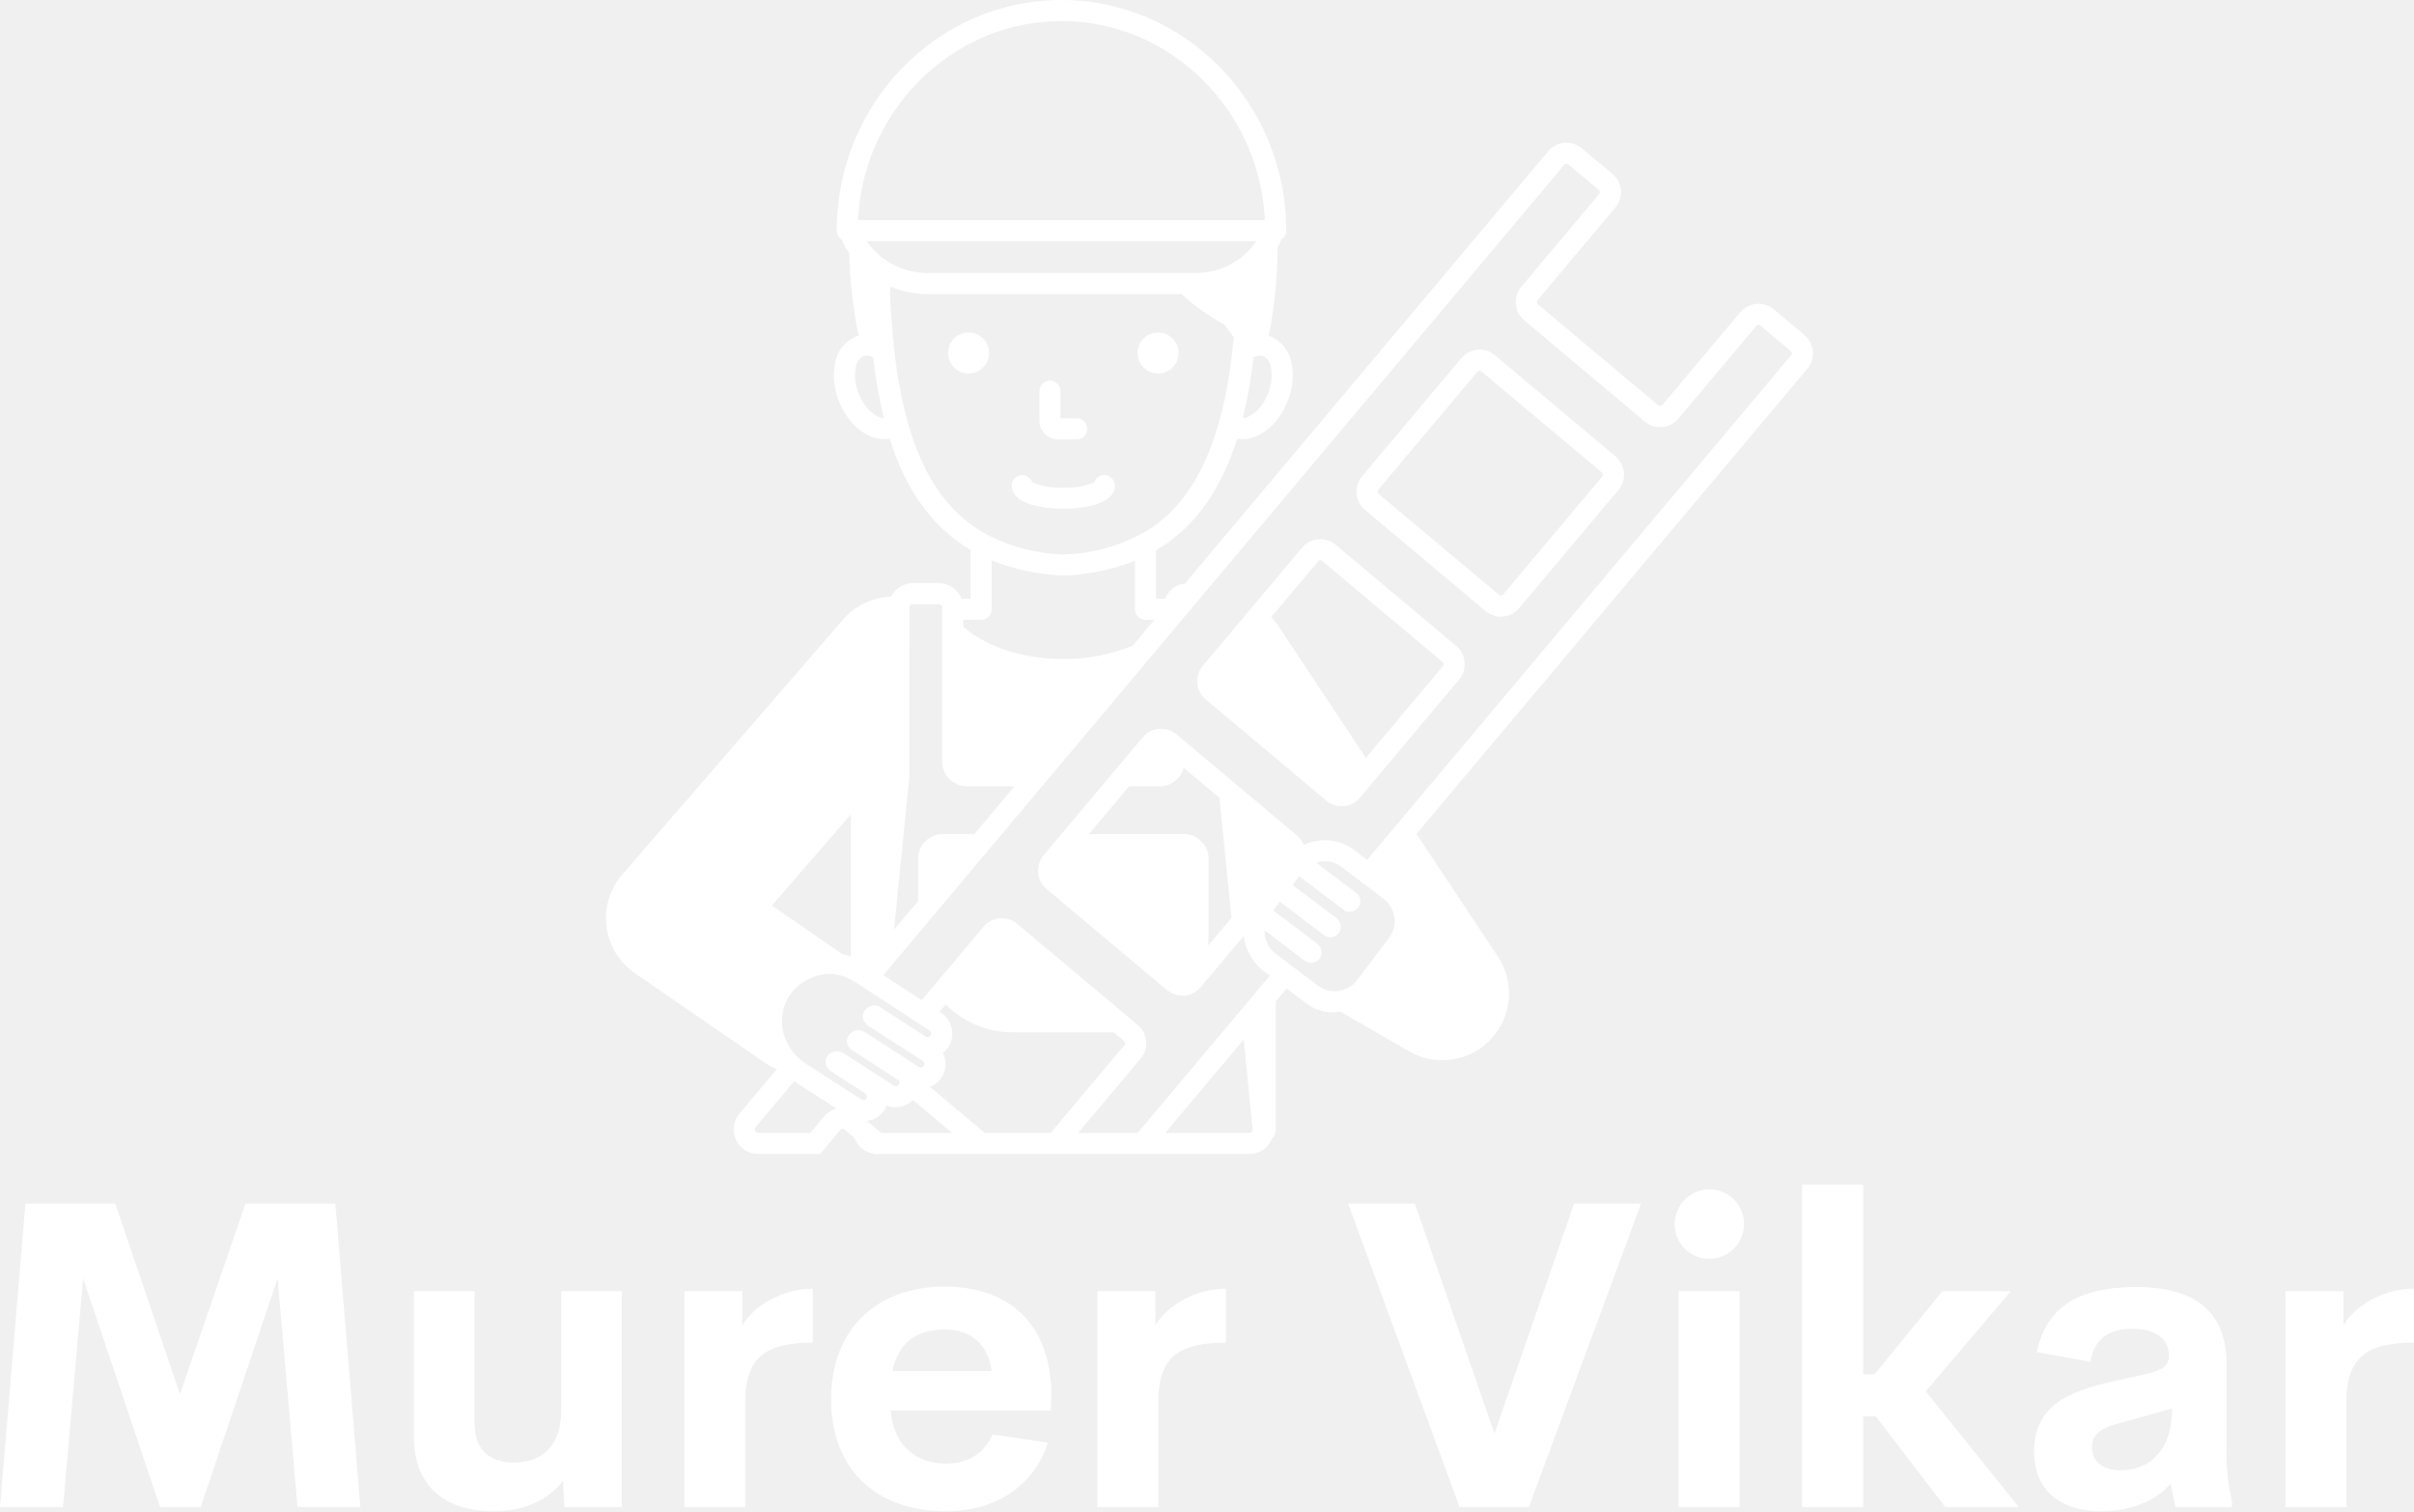
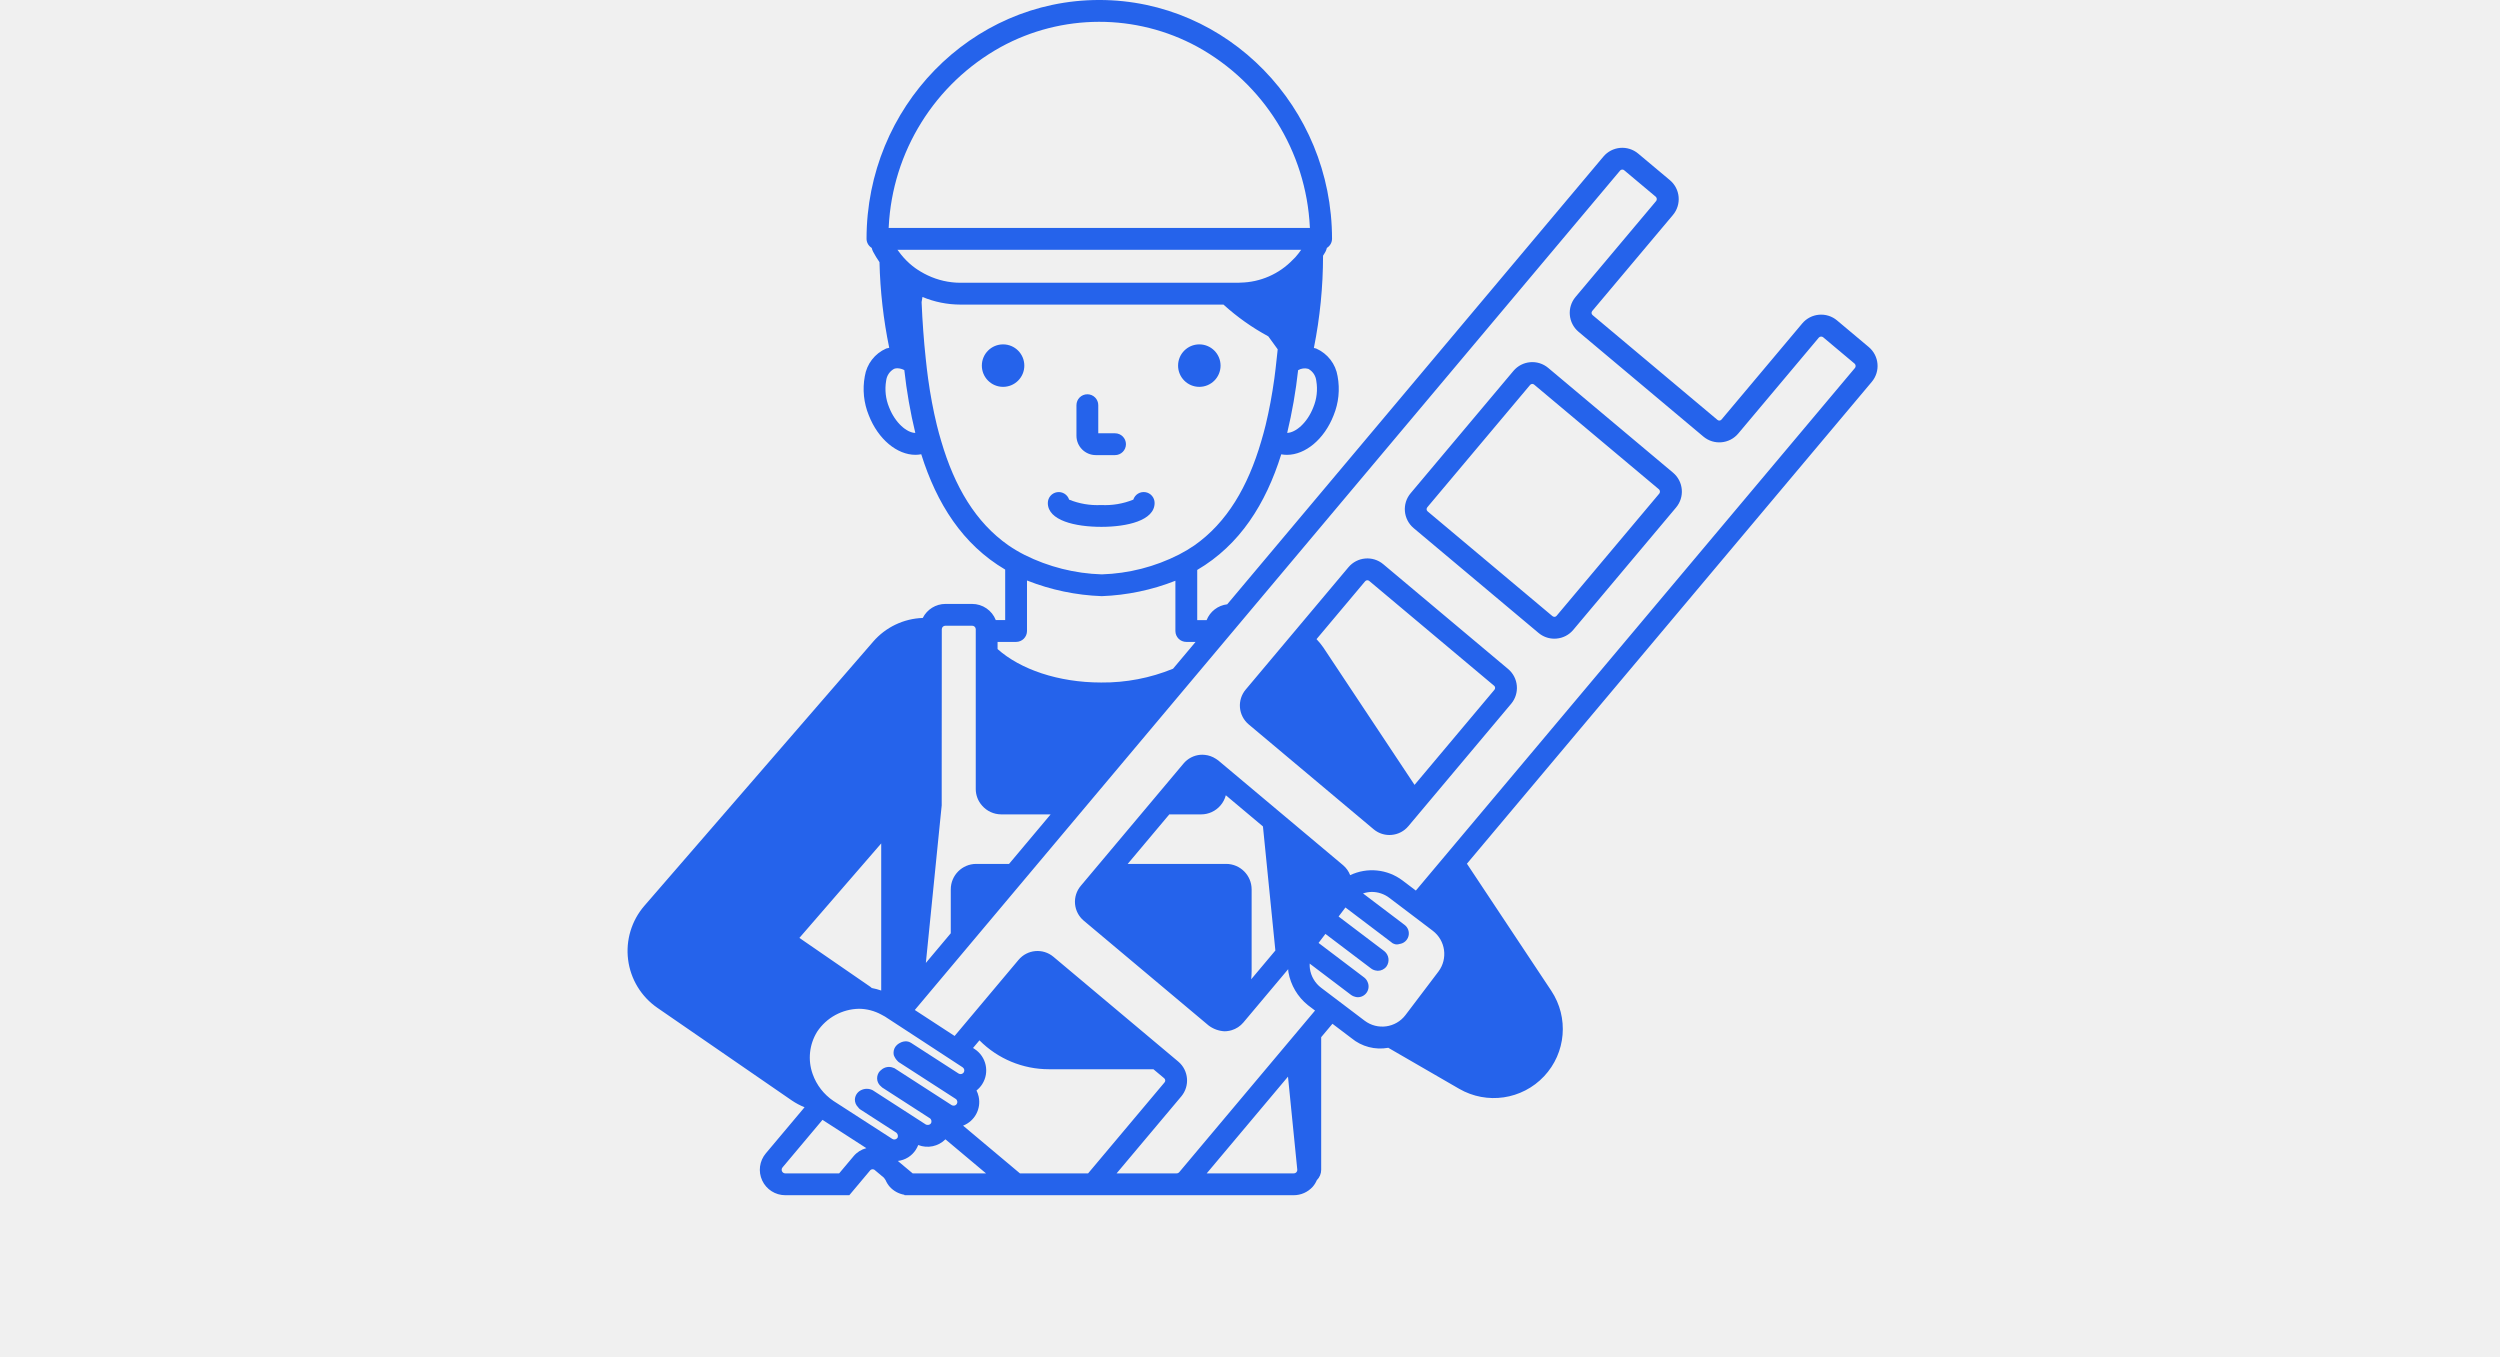
- <svg xmlns="http://www.w3.org/2000/svg" width="442.186" height="276.851" viewBox="0 0 442.186 276.851">
+ <svg xmlns="http://www.w3.org/2000/svg" width="442.186" height="240" viewBox="0 0 442.186 240">
  <g id="logo2" transform="translate(17)">
    <g id="SvgjsG1781" transform="translate(94 0)">
-       <path id="Path_1" data-name="Path 1" d="M105.55,75.038a3.757,3.757,0,1,1,3.757,3.757A3.757,3.757,0,0,1,105.55,75.038ZM193.1,93.977a4.368,4.368,0,0,1,.53,6.16L175.45,121.776a4.324,4.324,0,0,1-2.964,1.543c-.128.013-.259.018-.387.018a4.329,4.329,0,0,1-2.8-1.025l-22.088-18.536a4.379,4.379,0,0,1-.535-6.158l18.186-21.641a4.367,4.367,0,0,1,6.155-.534Zm-2.482,2.955L168.531,78.4a.492.492,0,0,0-.327-.121l-.045,0a.49.49,0,0,0-.344.178L149.627,100.1a.513.513,0,0,0,.063.721l22.088,18.536a.574.574,0,0,0,.372.118.486.486,0,0,0,.344-.178L190.682,97.65A.576.576,0,0,0,190.619,96.931ZM228.248,77.91l-71.61,85.228,14.921,22.473a12.219,12.219,0,0,1-16.3,17.335l-12.53-7.249a7.955,7.955,0,0,1-6.511-1.7l-3.364-2.548-1.992,2.371v23.456a2.56,2.56,0,0,1-.768,1.829,4.406,4.406,0,0,1-.744,1.188A4.524,4.524,0,0,1,126,221.772H57.2l-.1-.085a4.508,4.508,0,0,1-2.543-1.4,4.439,4.439,0,0,1-.745-1.19,2.568,2.568,0,0,1-.286-.412l-1.681-1.41a.585.585,0,0,0-.722.063L47.4,221.772H36.078a4.5,4.5,0,0,1-3.447-7.4l6.853-8.156a12.135,12.135,0,0,1-2.224-1.182l-23.8-16.4a12.218,12.218,0,0,1-2.3-18.061l40.468-46.723a12.142,12.142,0,0,1,8.762-4.18,4.5,4.5,0,0,1,4.013-2.482h4.717a4.5,4.5,0,0,1,4.189,2.859h1.66v-8.931c-7.544-4.446-12.109-11.689-14.846-20.4a5.562,5.562,0,0,1-1.03.1c-3.225,0-6.586-2.726-8.248-6.992a12.292,12.292,0,0,1-.706-6.9,6.459,6.459,0,0,1,3.782-4.909,5.328,5.328,0,0,1,.538-.13,85.161,85.161,0,0,1-1.723-15.148,17.5,17.5,0,0,1-1.127-1.843,3.073,3.073,0,0,1-.251-.68,1.9,1.9,0,0,1-.911-1.6c0-23.3,18.466-42.246,41.165-42.246S132.78,29.321,132.78,52.616a1.9,1.9,0,0,1-.911,1.6,3.063,3.063,0,0,1-.252.681c-.127.244-.289.461-.426.7a83.144,83.144,0,0,1-1.622,16.323c.137.041.28.048.415.1a6.466,6.466,0,0,1,3.783,4.908,12.329,12.329,0,0,1-.706,6.9c-1.663,4.266-5.025,6.992-8.25,6.992a5.561,5.561,0,0,1-1.013-.092c-2.735,8.746-7.3,16.011-14.862,20.451v8.876h1.66a4.485,4.485,0,0,1,3.647-2.8l66.531-79.183a4.368,4.368,0,0,1,6.158-.535l5.61,4.7a4.371,4.371,0,0,1,.535,6.158L178.8,65.38a.513.513,0,0,0,.063.721L200.95,84.636a.5.5,0,0,0,.721-.062l14.275-16.992a4.37,4.37,0,0,1,6.158-.536l5.61,4.707a4.369,4.369,0,0,1,.535,6.156Zm-99.667-2.3a2.3,2.3,0,0,0-1.8.237,89.2,89.2,0,0,1-1.933,11.093c1.472-.042,3.535-1.731,4.619-4.519a8.509,8.509,0,0,0,.528-4.7A2.74,2.74,0,0,0,128.581,75.61ZM55.319,50.687h73.553c0-.054-.013-.106-.016-.161A38.525,38.525,0,0,0,108.95,18.635a36.288,36.288,0,0,0-34.781.065,38.527,38.527,0,0,0-19.8,31.826c0,.054-.013.106-.016.161h.966Zm3.754,36.258a88.765,88.765,0,0,1-1.944-11.113,2.825,2.825,0,0,0-1.224-.326,1.618,1.618,0,0,0-.584.1,2.741,2.741,0,0,0-1.407,2.115,8.53,8.53,0,0,0,.526,4.7C55.529,85.217,57.6,86.916,59.074,86.945Zm2.182-27.876a13.539,13.539,0,0,0,5.784,1.314h49.149c.134,0,.263-.021.4-.024a13.172,13.172,0,0,0,9.277-4.063c.132-.135.269-.264.4-.4a13.467,13.467,0,0,0,1.061-1.345H55.909c.061.089.132.17.2.257a13.479,13.479,0,0,0,1.946,2.172c.329.292.673.565,1.028.822.3.219.617.412.935.605A13.359,13.359,0,0,0,61.256,59.069Zm14.26,47.738A25.392,25.392,0,0,0,78.4,108.52a32.79,32.79,0,0,0,13.649,3.441,32.292,32.292,0,0,0,13.66-3.5,25.264,25.264,0,0,0,2.712-1.614c5.754-4.038,9.479-10.351,11.845-18.456.271-.93.537-1.867.773-2.844q.94-3.889,1.542-8.247c.157-1.139.285-2.322.412-3.507.059-.547.126-1.082.178-1.638l-1.661-2.291a40.369,40.369,0,0,1-7.931-5.62H67.039a17.428,17.428,0,0,1-6.7-1.349c-.054.3-.105.6-.154.911q.222,5.227.731,9.987c.127,1.188.256,2.374.415,3.516q.6,4.348,1.542,8.22c.237.978.5,1.918.777,2.849C66.016,96.463,69.751,102.765,75.516,106.807Zm-1.893,18.365c3.992,3.567,10.7,5.917,18.329,5.917a32.688,32.688,0,0,0,12.708-2.439l3.984-4.741h-1.638a1.93,1.93,0,0,1-1.929-1.929v-8.89a39.431,39.431,0,0,1-13.026,2.724,39.784,39.784,0,0,1-13.222-2.769v8.934a1.93,1.93,0,0,1-1.929,1.929H73.623v1.263ZM60.938,180.686l4.407-5.245v-7.769a4.507,4.507,0,0,1,4.5-4.5h5.808l5.429-6.462,1.621-1.93.308-.367H74.266a4.49,4.49,0,0,1-3.393-1.563,4.4,4.4,0,0,1-1.109-2.9v-28.3a.626.626,0,0,0-.643-.605H64.4a.626.626,0,0,0-.643.605v.324L63.741,147.2l0,5.617-.2,1.967-.194,1.93Zm-9.81,4.228c.092.063.16.147.25.212a11.769,11.769,0,0,1,1.664.443V159.55L38.571,176.26Zm-.717,28.534-7.755-5.005-7.07,8.415a.642.642,0,0,0,.492,1.055H45.6l2.568-3.055A4.339,4.339,0,0,1,50.411,213.449Zm5.514-1.819a.777.777,0,0,0-.2-.909l-6.46-4.168a1.849,1.849,0,0,1-.313-.344,1.879,1.879,0,0,1-.568-1.366,1.926,1.926,0,0,1,1.036-1.62,2.287,2.287,0,0,1,2.125-.013l1.009.651.483.312,1.56,1.006,6.329,4.083a.647.647,0,0,0,.43.073.637.637,0,0,0,.478-.271.667.667,0,0,0-.2-.909l-6.89-4.446-1.264-.816-.279-.18a1.875,1.875,0,0,1-.164-.158,1.9,1.9,0,0,1-.677-1.06,1.929,1.929,0,0,1,.27-1.455,2.1,2.1,0,0,1,.407-.421,2.028,2.028,0,0,1,2.156-.377,1.517,1.517,0,0,1,.2.072l.151.1,1.472.95,5.424,3.5,3.058,1.974a.653.653,0,0,0,.495.085.642.642,0,0,0,.412-.281.662.662,0,0,0-.195-.909l-9.047-5.841-1.059-.684a1.838,1.838,0,0,1-.142-.138,2.946,2.946,0,0,1-.7-1.085,1.925,1.925,0,0,1,.279-1.462c.006-.009.017-.014.023-.024a2.16,2.16,0,0,1,.816-.677,2.1,2.1,0,0,1,1.217-.259,1.667,1.667,0,0,1,.7.248l1.137.734,6.478,4.181.82.529a.673.673,0,0,0,.909-.2.663.663,0,0,0-.2-.907l-.677-.442L59.6,194.02l-3.116-2.033-.523-.341-.082-.054-1.023-.668-1.148-.749c-.168-.107-.339-.183-.509-.277l-.156-.084a8.39,8.39,0,0,0-3.926-1.018,9.089,9.089,0,0,0-7.4,4.047,8.681,8.681,0,0,0-.8,7.5,9.578,9.578,0,0,0,3.682,4.756l.564.364,2.071,1.336,5.814,3.752.958.618,1.016.656a.666.666,0,0,0,.875-.175C55.9,211.642,55.917,211.643,55.925,211.63Zm15.657,6.283L64.4,211.886a4.481,4.481,0,0,1-4.811,1.008,4.6,4.6,0,0,1-.422.829,4.342,4.342,0,0,1-3.187,1.989l1.329,1.115,1.3,1.086Zm18.051,0,13.529-16.1a.513.513,0,0,0-.063-.721l-1.91-1.6H82.71a17.309,17.309,0,0,1-12.292-5.113l-1.137,1.353.275.179a4.522,4.522,0,0,1,1.34,6.238,4.526,4.526,0,0,1-1,1.1,4.594,4.594,0,0,1,.381,1.083,4.481,4.481,0,0,1-2.756,5.137l10.064,8.447H89.633Zm37-.661L124.99,200.8l-14.376,17.11H126a.644.644,0,0,0,.49-.214A.568.568,0,0,0,126.637,217.253ZM150.6,175l-2.4-1.821-1.54-1.167-3.749-2.84a5.13,5.13,0,0,0-3.105-1.043,5.189,5.189,0,0,0-1.543.265l5.45,4.128,1.54,1.166.33.25a1.885,1.885,0,0,1-.876,3.4,1.425,1.425,0,0,1-1.455-.325l-.484-.366-7.616-5.768-1.213,1.6,7.535,5.706.567.429a2,2,0,0,1,.372,2.7,1.927,1.927,0,0,1-1.54.764c-.045,0-.089-.019-.134-.022a1.909,1.909,0,0,1-1.029-.37l-.721-.546-1.54-1.166-5.839-4.422-1.213,1.6.467.353,6.831,5.173.8.607a1.875,1.875,0,0,1,.57.76,1.9,1.9,0,0,1-1.739,2.707,1.931,1.931,0,0,1-.472-.076,1.906,1.906,0,0,1-.691-.316l-.955-.724-4.346-3.291-2.034-1.54a5.193,5.193,0,0,0,.035.872,5.127,5.127,0,0,0,1.995,3.407l0,0,1.4,1.059,3.08,2.332,3.21,2.431a5.159,5.159,0,0,0,7.225-1l5.828-7.693A5.166,5.166,0,0,0,150.6,175ZM225.231,74.709,219.621,70a.573.573,0,0,0-.721.063L204.625,87.057a4.375,4.375,0,0,1-6.158.535L176.382,69.056a4.378,4.378,0,0,1-.535-6.159l14.275-16.99a.576.576,0,0,0-.06-.719l-5.612-4.707a.465.465,0,0,0-.372-.118.5.5,0,0,0-.349.181L60.254,187.5l-1.271,1.512,1.05.685,5.992,3.909,1.956-2.328,9.357-11.138A4.376,4.376,0,0,1,83.5,179.6l22.083,18.536a4.379,4.379,0,0,1,.536,6.158L94.673,217.913h10.6a.641.641,0,0,0,.491-.226l22.147-26.358,1.863-2.217-1.249-.946a9.627,9.627,0,0,1-3.46-5.86l-.032-.315c-.008-.067,0-.134-.008-.2l-.011.013-1.722,2.049-6.188,7.364a4.326,4.326,0,0,1-2.088,1.373,4.4,4.4,0,0,1-.88.17c-.128.013-.258.018-.384.018a5.092,5.092,0,0,1-2.8-1.025l-.163-.137-21.921-18.4a4.365,4.365,0,0,1-.535-6.155l.025-.03,18.156-21.611a4.345,4.345,0,0,1,2.964-1.545,4.744,4.744,0,0,1,.806.014,4.328,4.328,0,0,1,1.929.68,4.271,4.271,0,0,1,.457.313l1.472,1.236,20.613,17.3a4.32,4.32,0,0,1,1.231,1.746,8.983,8.983,0,0,1,9.255.934h0l2.364,1.791,6.807-8.1,70.88-84.36A.573.573,0,0,0,225.231,74.709ZM118.559,167.673v14.451c0,.49-.034.973-.074,1.453l4.273-5.085-2.18-21.782-.017-.166-2.1-1.764-4.467-3.75a4.42,4.42,0,0,1-.96,1.821,4.49,4.49,0,0,1-3.393,1.563h-5.644l-.308.367-1.621,1.93-5.429,6.462h17.421A4.508,4.508,0,0,1,118.559,167.673Zm45.9-32.818L146.28,156.5a4.336,4.336,0,0,1-2.969,1.543c-.128.013-.256.018-.384.018a4.329,4.329,0,0,1-2.8-1.025l-20.194-16.948-1.892-1.588a4.366,4.366,0,0,1-.535-6.158L135.684,110.7a4.372,4.372,0,0,1,6.155-.539L163.927,128.7A4.375,4.375,0,0,1,164.462,134.855Zm-3.02-3.2-22.083-18.536a.513.513,0,0,0-.719.063l-8.6,10.237a12.155,12.155,0,0,1,1.19,1.453l16.148,24.322,14.129-16.82A.508.508,0,0,0,161.442,131.652ZM91,90.867h3.4a1.929,1.929,0,1,0,0-3.859H91.434V82.036a1.929,1.929,0,1,0-3.859,0v5.409A3.425,3.425,0,0,0,91,90.867ZM78.355,75.038A3.757,3.757,0,1,0,74.6,78.795,3.757,3.757,0,0,0,78.355,75.038Zm13.6,28.519c4.565,0,9.444-1.11,9.444-4.226a1.929,1.929,0,0,0-3.767-.588,13.319,13.319,0,0,1-5.676.955,13.294,13.294,0,0,1-5.678-.956,1.93,1.93,0,0,0-3.767.589C82.508,102.446,87.386,103.556,91.952,103.556Z" transform="translate(-8.178 -10.37)" fill="#fff" />
-     </g>
-     <g id="SvgjsG1782" transform="translate(5 215)">
-       <path id="Path_2" data-name="Path 2" d="M68.214,67.989h-11.5L53.059,26.1,38.981,67.989H31.519L17.441,26.1,13.749,67.989H2.209L6.864,12.407H23.326L35.173,47.294l12-34.887H63.637Zm36.811-39.541H116.1V67.989H105.6l-.269-4.77c-2.77,3.5-7.154,5.539-12.578,5.539-9.5,0-14.732-4.962-14.732-13.693V28.447H89.139V52.68c0,5.231,3.27,7.154,7.116,7.154,4.577,0,8.731-2.308,8.77-9.578V28.448Zm33.156,6.269c2-3.5,7.193-6.731,12.924-6.731V37.87c-8.385,0-12.386,2.462-12.386,10.847V67.988H127.565V28.447h10.616v6.27ZM194.8,47.641l-.115,2.654h-29.31c.462,6.577,4.846,9.731,10.116,9.731,3.962,0,7.039-1.846,8.539-5.346l10.155,1.5c-2.616,8-9.731,12.578-18.617,12.578-12.77,0-21.118-7.539-21.118-20.541S163.029,27.6,175.223,27.6c11.193,0,19.54,6.193,19.578,20.04ZM175.3,35.449c-5.039,0-8.539,2.346-9.616,7.616h18.155c-.577-5.039-4-7.616-8.539-7.616Zm38.539-.733c2-3.5,7.193-6.731,12.924-6.731V37.87c-8.385,0-12.386,2.462-12.386,10.847V67.988H203.223V28.447h10.616v6.27Zm76.7-22.309h12.27L282.268,67.989H269.575L249.151,12.407h12.232L275.96,54.526Zm24.808,10.117a6.366,6.366,0,1,1,6.347-6.385A6.427,6.427,0,0,1,315.347,22.524Zm-5.654,45.465V28.448h11.155V67.989Zm48.848,0L345.81,51.372H343.5V67.989H332.309V8.907H343.5V43.679h2.077L358,28.447h12.539L354.964,46.794,372,67.989H358.541Zm51.544-10.732a36.916,36.916,0,0,0,.962,9.654v1.077H400.7l-.885-4.308c-2.962,3.577-8.078,5.077-12.693,5.077-6.231,0-12.309-2.77-12.309-11,0-8.193,6.116-10.962,14.386-12.77l6.5-1.462c2.808-.654,3.808-1.615,3.808-3.231,0-3.885-3.539-4.962-6.654-4.962-4,0-7.039,1.577-7.731,6.039L375.314,39.6c1.654-8.193,7.654-11.924,18.155-11.924,7.924,0,16.617,2.346,16.617,14.27V57.257Zm-19.5,4c5.27,0,9.5-3.5,9.5-11.347L390.7,52.564c-3.077.731-5.308,1.808-5.308,4.462,0,2.846,2.346,4.231,5.193,4.231Zm40.886-26.541c2-3.5,7.193-6.731,12.924-6.731V37.87c-8.385,0-12.386,2.462-12.386,10.847V67.988H420.855V28.447h10.616v6.27Z" transform="translate(-24.209 -6.907)" fill="#fff" />
+       <path id="Path_1" data-name="Path 1" d="M105.55,75.038a3.757,3.757,0,1,1,3.757,3.757A3.757,3.757,0,0,1,105.55,75.038ZM193.1,93.977a4.368,4.368,0,0,1,.53,6.16L175.45,121.776a4.324,4.324,0,0,1-2.964,1.543c-.128.013-.259.018-.387.018a4.329,4.329,0,0,1-2.8-1.025l-22.088-18.536a4.379,4.379,0,0,1-.535-6.158l18.186-21.641a4.367,4.367,0,0,1,6.155-.534Zm-2.482,2.955L168.531,78.4a.492.492,0,0,0-.327-.121l-.045,0a.49.49,0,0,0-.344.178L149.627,100.1a.513.513,0,0,0,.063.721l22.088,18.536a.574.574,0,0,0,.372.118.486.486,0,0,0,.344-.178L190.682,97.65A.576.576,0,0,0,190.619,96.931ZM228.248,77.91l-71.61,85.228,14.921,22.473a12.219,12.219,0,0,1-16.3,17.335l-12.53-7.249a7.955,7.955,0,0,1-6.511-1.7l-3.364-2.548-1.992,2.371v23.456a2.56,2.56,0,0,1-.768,1.829,4.406,4.406,0,0,1-.744,1.188A4.524,4.524,0,0,1,126,221.772H57.2l-.1-.085a4.508,4.508,0,0,1-2.543-1.4,4.439,4.439,0,0,1-.745-1.19,2.568,2.568,0,0,1-.286-.412l-1.681-1.41a.585.585,0,0,0-.722.063L47.4,221.772H36.078a4.5,4.5,0,0,1-3.447-7.4l6.853-8.156a12.135,12.135,0,0,1-2.224-1.182l-23.8-16.4a12.218,12.218,0,0,1-2.3-18.061l40.468-46.723a12.142,12.142,0,0,1,8.762-4.18,4.5,4.5,0,0,1,4.013-2.482h4.717a4.5,4.5,0,0,1,4.189,2.859h1.66v-8.931c-7.544-4.446-12.109-11.689-14.846-20.4a5.562,5.562,0,0,1-1.03.1c-3.225,0-6.586-2.726-8.248-6.992a12.292,12.292,0,0,1-.706-6.9,6.459,6.459,0,0,1,3.782-4.909,5.328,5.328,0,0,1,.538-.13,85.161,85.161,0,0,1-1.723-15.148,17.5,17.5,0,0,1-1.127-1.843,3.073,3.073,0,0,1-.251-.68,1.9,1.9,0,0,1-.911-1.6c0-23.3,18.466-42.246,41.165-42.246S132.78,29.321,132.78,52.616a1.9,1.9,0,0,1-.911,1.6,3.063,3.063,0,0,1-.252.681c-.127.244-.289.461-.426.7a83.144,83.144,0,0,1-1.622,16.323c.137.041.28.048.415.1a6.466,6.466,0,0,1,3.783,4.908,12.329,12.329,0,0,1-.706,6.9c-1.663,4.266-5.025,6.992-8.25,6.992a5.561,5.561,0,0,1-1.013-.092c-2.735,8.746-7.3,16.011-14.862,20.451v8.876h1.66a4.485,4.485,0,0,1,3.647-2.8l66.531-79.183a4.368,4.368,0,0,1,6.158-.535l5.61,4.7a4.371,4.371,0,0,1,.535,6.158L178.8,65.38a.513.513,0,0,0,.063.721L200.95,84.636a.5.5,0,0,0,.721-.062l14.275-16.992a4.37,4.37,0,0,1,6.158-.536l5.61,4.707a4.369,4.369,0,0,1,.535,6.156Zm-99.667-2.3a2.3,2.3,0,0,0-1.8.237,89.2,89.2,0,0,1-1.933,11.093c1.472-.042,3.535-1.731,4.619-4.519a8.509,8.509,0,0,0,.528-4.7A2.74,2.74,0,0,0,128.581,75.61ZM55.319,50.687h73.553c0-.054-.013-.106-.016-.161A38.525,38.525,0,0,0,108.95,18.635a36.288,36.288,0,0,0-34.781.065,38.527,38.527,0,0,0-19.8,31.826c0,.054-.013.106-.016.161h.966Zm3.754,36.258a88.765,88.765,0,0,1-1.944-11.113,2.825,2.825,0,0,0-1.224-.326,1.618,1.618,0,0,0-.584.1,2.741,2.741,0,0,0-1.407,2.115,8.53,8.53,0,0,0,.526,4.7C55.529,85.217,57.6,86.916,59.074,86.945Zm2.182-27.876a13.539,13.539,0,0,0,5.784,1.314h49.149c.134,0,.263-.021.4-.024a13.172,13.172,0,0,0,9.277-4.063c.132-.135.269-.264.4-.4a13.467,13.467,0,0,0,1.061-1.345H55.909c.061.089.132.17.2.257a13.479,13.479,0,0,0,1.946,2.172c.329.292.673.565,1.028.822.3.219.617.412.935.605A13.359,13.359,0,0,0,61.256,59.069Zm14.26,47.738A25.392,25.392,0,0,0,78.4,108.52a32.79,32.79,0,0,0,13.649,3.441,32.292,32.292,0,0,0,13.66-3.5,25.264,25.264,0,0,0,2.712-1.614c5.754-4.038,9.479-10.351,11.845-18.456.271-.93.537-1.867.773-2.844q.94-3.889,1.542-8.247c.157-1.139.285-2.322.412-3.507.059-.547.126-1.082.178-1.638l-1.661-2.291a40.369,40.369,0,0,1-7.931-5.62H67.039a17.428,17.428,0,0,1-6.7-1.349c-.054.3-.105.6-.154.911q.222,5.227.731,9.987c.127,1.188.256,2.374.415,3.516q.6,4.348,1.542,8.22c.237.978.5,1.918.777,2.849C66.016,96.463,69.751,102.765,75.516,106.807Zm-1.893,18.365c3.992,3.567,10.7,5.917,18.329,5.917a32.688,32.688,0,0,0,12.708-2.439l3.984-4.741h-1.638a1.93,1.93,0,0,1-1.929-1.929v-8.89a39.431,39.431,0,0,1-13.026,2.724,39.784,39.784,0,0,1-13.222-2.769v8.934a1.93,1.93,0,0,1-1.929,1.929H73.623v1.263ZM60.938,180.686l4.407-5.245v-7.769a4.507,4.507,0,0,1,4.5-4.5h5.808l5.429-6.462,1.621-1.93.308-.367H74.266a4.49,4.49,0,0,1-3.393-1.563,4.4,4.4,0,0,1-1.109-2.9v-28.3a.626.626,0,0,0-.643-.605H64.4a.626.626,0,0,0-.643.605v.324L63.741,147.2l0,5.617-.2,1.967-.194,1.93Zm-9.81,4.228c.092.063.16.147.25.212a11.769,11.769,0,0,1,1.664.443V159.55L38.571,176.26Zm-.717,28.534-7.755-5.005-7.07,8.415a.642.642,0,0,0,.492,1.055H45.6l2.568-3.055A4.339,4.339,0,0,1,50.411,213.449Zm5.514-1.819a.777.777,0,0,0-.2-.909l-6.46-4.168a1.849,1.849,0,0,1-.313-.344,1.879,1.879,0,0,1-.568-1.366,1.926,1.926,0,0,1,1.036-1.62,2.287,2.287,0,0,1,2.125-.013l1.009.651.483.312,1.56,1.006,6.329,4.083a.647.647,0,0,0,.43.073.637.637,0,0,0,.478-.271.667.667,0,0,0-.2-.909l-6.89-4.446-1.264-.816-.279-.18a1.875,1.875,0,0,1-.164-.158,1.9,1.9,0,0,1-.677-1.06,1.929,1.929,0,0,1,.27-1.455,2.1,2.1,0,0,1,.407-.421,2.028,2.028,0,0,1,2.156-.377,1.517,1.517,0,0,1,.2.072l.151.1,1.472.95,5.424,3.5,3.058,1.974a.653.653,0,0,0,.495.085.642.642,0,0,0,.412-.281.662.662,0,0,0-.195-.909l-9.047-5.841-1.059-.684a1.838,1.838,0,0,1-.142-.138,2.946,2.946,0,0,1-.7-1.085,1.925,1.925,0,0,1,.279-1.462c.006-.009.017-.014.023-.024a2.16,2.16,0,0,1,.816-.677,2.1,2.1,0,0,1,1.217-.259,1.667,1.667,0,0,1,.7.248l1.137.734,6.478,4.181.82.529a.673.673,0,0,0,.909-.2.663.663,0,0,0-.2-.907l-.677-.442L59.6,194.02l-3.116-2.033-.523-.341-.082-.054-1.023-.668-1.148-.749c-.168-.107-.339-.183-.509-.277l-.156-.084a8.39,8.39,0,0,0-3.926-1.018,9.089,9.089,0,0,0-7.4,4.047,8.681,8.681,0,0,0-.8,7.5,9.578,9.578,0,0,0,3.682,4.756l.564.364,2.071,1.336,5.814,3.752.958.618,1.016.656a.666.666,0,0,0,.875-.175C55.9,211.642,55.917,211.643,55.925,211.63Zm15.657,6.283L64.4,211.886a4.481,4.481,0,0,1-4.811,1.008,4.6,4.6,0,0,1-.422.829,4.342,4.342,0,0,1-3.187,1.989l1.329,1.115,1.3,1.086Zm18.051,0,13.529-16.1a.513.513,0,0,0-.063-.721l-1.91-1.6H82.71a17.309,17.309,0,0,1-12.292-5.113l-1.137,1.353.275.179a4.522,4.522,0,0,1,1.34,6.238,4.526,4.526,0,0,1-1,1.1,4.594,4.594,0,0,1,.381,1.083,4.481,4.481,0,0,1-2.756,5.137l10.064,8.447H89.633Zm37-.661L124.99,200.8l-14.376,17.11H126a.644.644,0,0,0,.49-.214A.568.568,0,0,0,126.637,217.253ZM150.6,175l-2.4-1.821-1.54-1.167-3.749-2.84a5.13,5.13,0,0,0-3.105-1.043,5.189,5.189,0,0,0-1.543.265l5.45,4.128,1.54,1.166.33.25a1.885,1.885,0,0,1-.876,3.4,1.425,1.425,0,0,1-1.455-.325l-.484-.366-7.616-5.768-1.213,1.6,7.535,5.706.567.429a2,2,0,0,1,.372,2.7,1.927,1.927,0,0,1-1.54.764c-.045,0-.089-.019-.134-.022a1.909,1.909,0,0,1-1.029-.37l-.721-.546-1.54-1.166-5.839-4.422-1.213,1.6.467.353,6.831,5.173.8.607a1.875,1.875,0,0,1,.57.76,1.9,1.9,0,0,1-1.739,2.707,1.931,1.931,0,0,1-.472-.076,1.906,1.906,0,0,1-.691-.316l-.955-.724-4.346-3.291-2.034-1.54a5.193,5.193,0,0,0,.035.872,5.127,5.127,0,0,0,1.995,3.407l0,0,1.4,1.059,3.08,2.332,3.21,2.431a5.159,5.159,0,0,0,7.225-1l5.828-7.693A5.166,5.166,0,0,0,150.6,175ZM225.231,74.709,219.621,70a.573.573,0,0,0-.721.063L204.625,87.057a4.375,4.375,0,0,1-6.158.535L176.382,69.056a4.378,4.378,0,0,1-.535-6.159l14.275-16.99a.576.576,0,0,0-.06-.719l-5.612-4.707a.465.465,0,0,0-.372-.118.5.5,0,0,0-.349.181L60.254,187.5l-1.271,1.512,1.05.685,5.992,3.909,1.956-2.328,9.357-11.138A4.376,4.376,0,0,1,83.5,179.6l22.083,18.536a4.379,4.379,0,0,1,.536,6.158L94.673,217.913h10.6a.641.641,0,0,0,.491-.226l22.147-26.358,1.863-2.217-1.249-.946a9.627,9.627,0,0,1-3.46-5.86l-.032-.315c-.008-.067,0-.134-.008-.2l-.011.013-1.722,2.049-6.188,7.364a4.326,4.326,0,0,1-2.088,1.373,4.4,4.4,0,0,1-.88.17c-.128.013-.258.018-.384.018a5.092,5.092,0,0,1-2.8-1.025l-.163-.137-21.921-18.4a4.365,4.365,0,0,1-.535-6.155l.025-.03,18.156-21.611a4.345,4.345,0,0,1,2.964-1.545,4.744,4.744,0,0,1,.806.014,4.328,4.328,0,0,1,1.929.68,4.271,4.271,0,0,1,.457.313l1.472,1.236,20.613,17.3a4.32,4.32,0,0,1,1.231,1.746,8.983,8.983,0,0,1,9.255.934h0l2.364,1.791,6.807-8.1,70.88-84.36A.573.573,0,0,0,225.231,74.709ZM118.559,167.673v14.451c0,.49-.034.973-.074,1.453l4.273-5.085-2.18-21.782-.017-.166-2.1-1.764-4.467-3.75a4.42,4.42,0,0,1-.96,1.821,4.49,4.49,0,0,1-3.393,1.563h-5.644l-.308.367-1.621,1.93-5.429,6.462h17.421A4.508,4.508,0,0,1,118.559,167.673Zm45.9-32.818L146.28,156.5a4.336,4.336,0,0,1-2.969,1.543c-.128.013-.256.018-.384.018a4.329,4.329,0,0,1-2.8-1.025l-20.194-16.948-1.892-1.588a4.366,4.366,0,0,1-.535-6.158L135.684,110.7a4.372,4.372,0,0,1,6.155-.539L163.927,128.7A4.375,4.375,0,0,1,164.462,134.855Zm-3.02-3.2-22.083-18.536a.513.513,0,0,0-.719.063l-8.6,10.237a12.155,12.155,0,0,1,1.19,1.453l16.148,24.322,14.129-16.82A.508.508,0,0,0,161.442,131.652ZM91,90.867h3.4a1.929,1.929,0,1,0,0-3.859H91.434V82.036a1.929,1.929,0,1,0-3.859,0v5.409A3.425,3.425,0,0,0,91,90.867ZM78.355,75.038A3.757,3.757,0,1,0,74.6,78.795,3.757,3.757,0,0,0,78.355,75.038Zm13.6,28.519c4.565,0,9.444-1.11,9.444-4.226a1.929,1.929,0,0,0-3.767-.588,13.319,13.319,0,0,1-5.676.955,13.294,13.294,0,0,1-5.678-.956,1.93,1.93,0,0,0-3.767.589C82.508,102.446,87.386,103.556,91.952,103.556Z" transform="translate(-8.178 -10.37)" fill="#2563EB" />
    </g>
  </g>
</svg>
